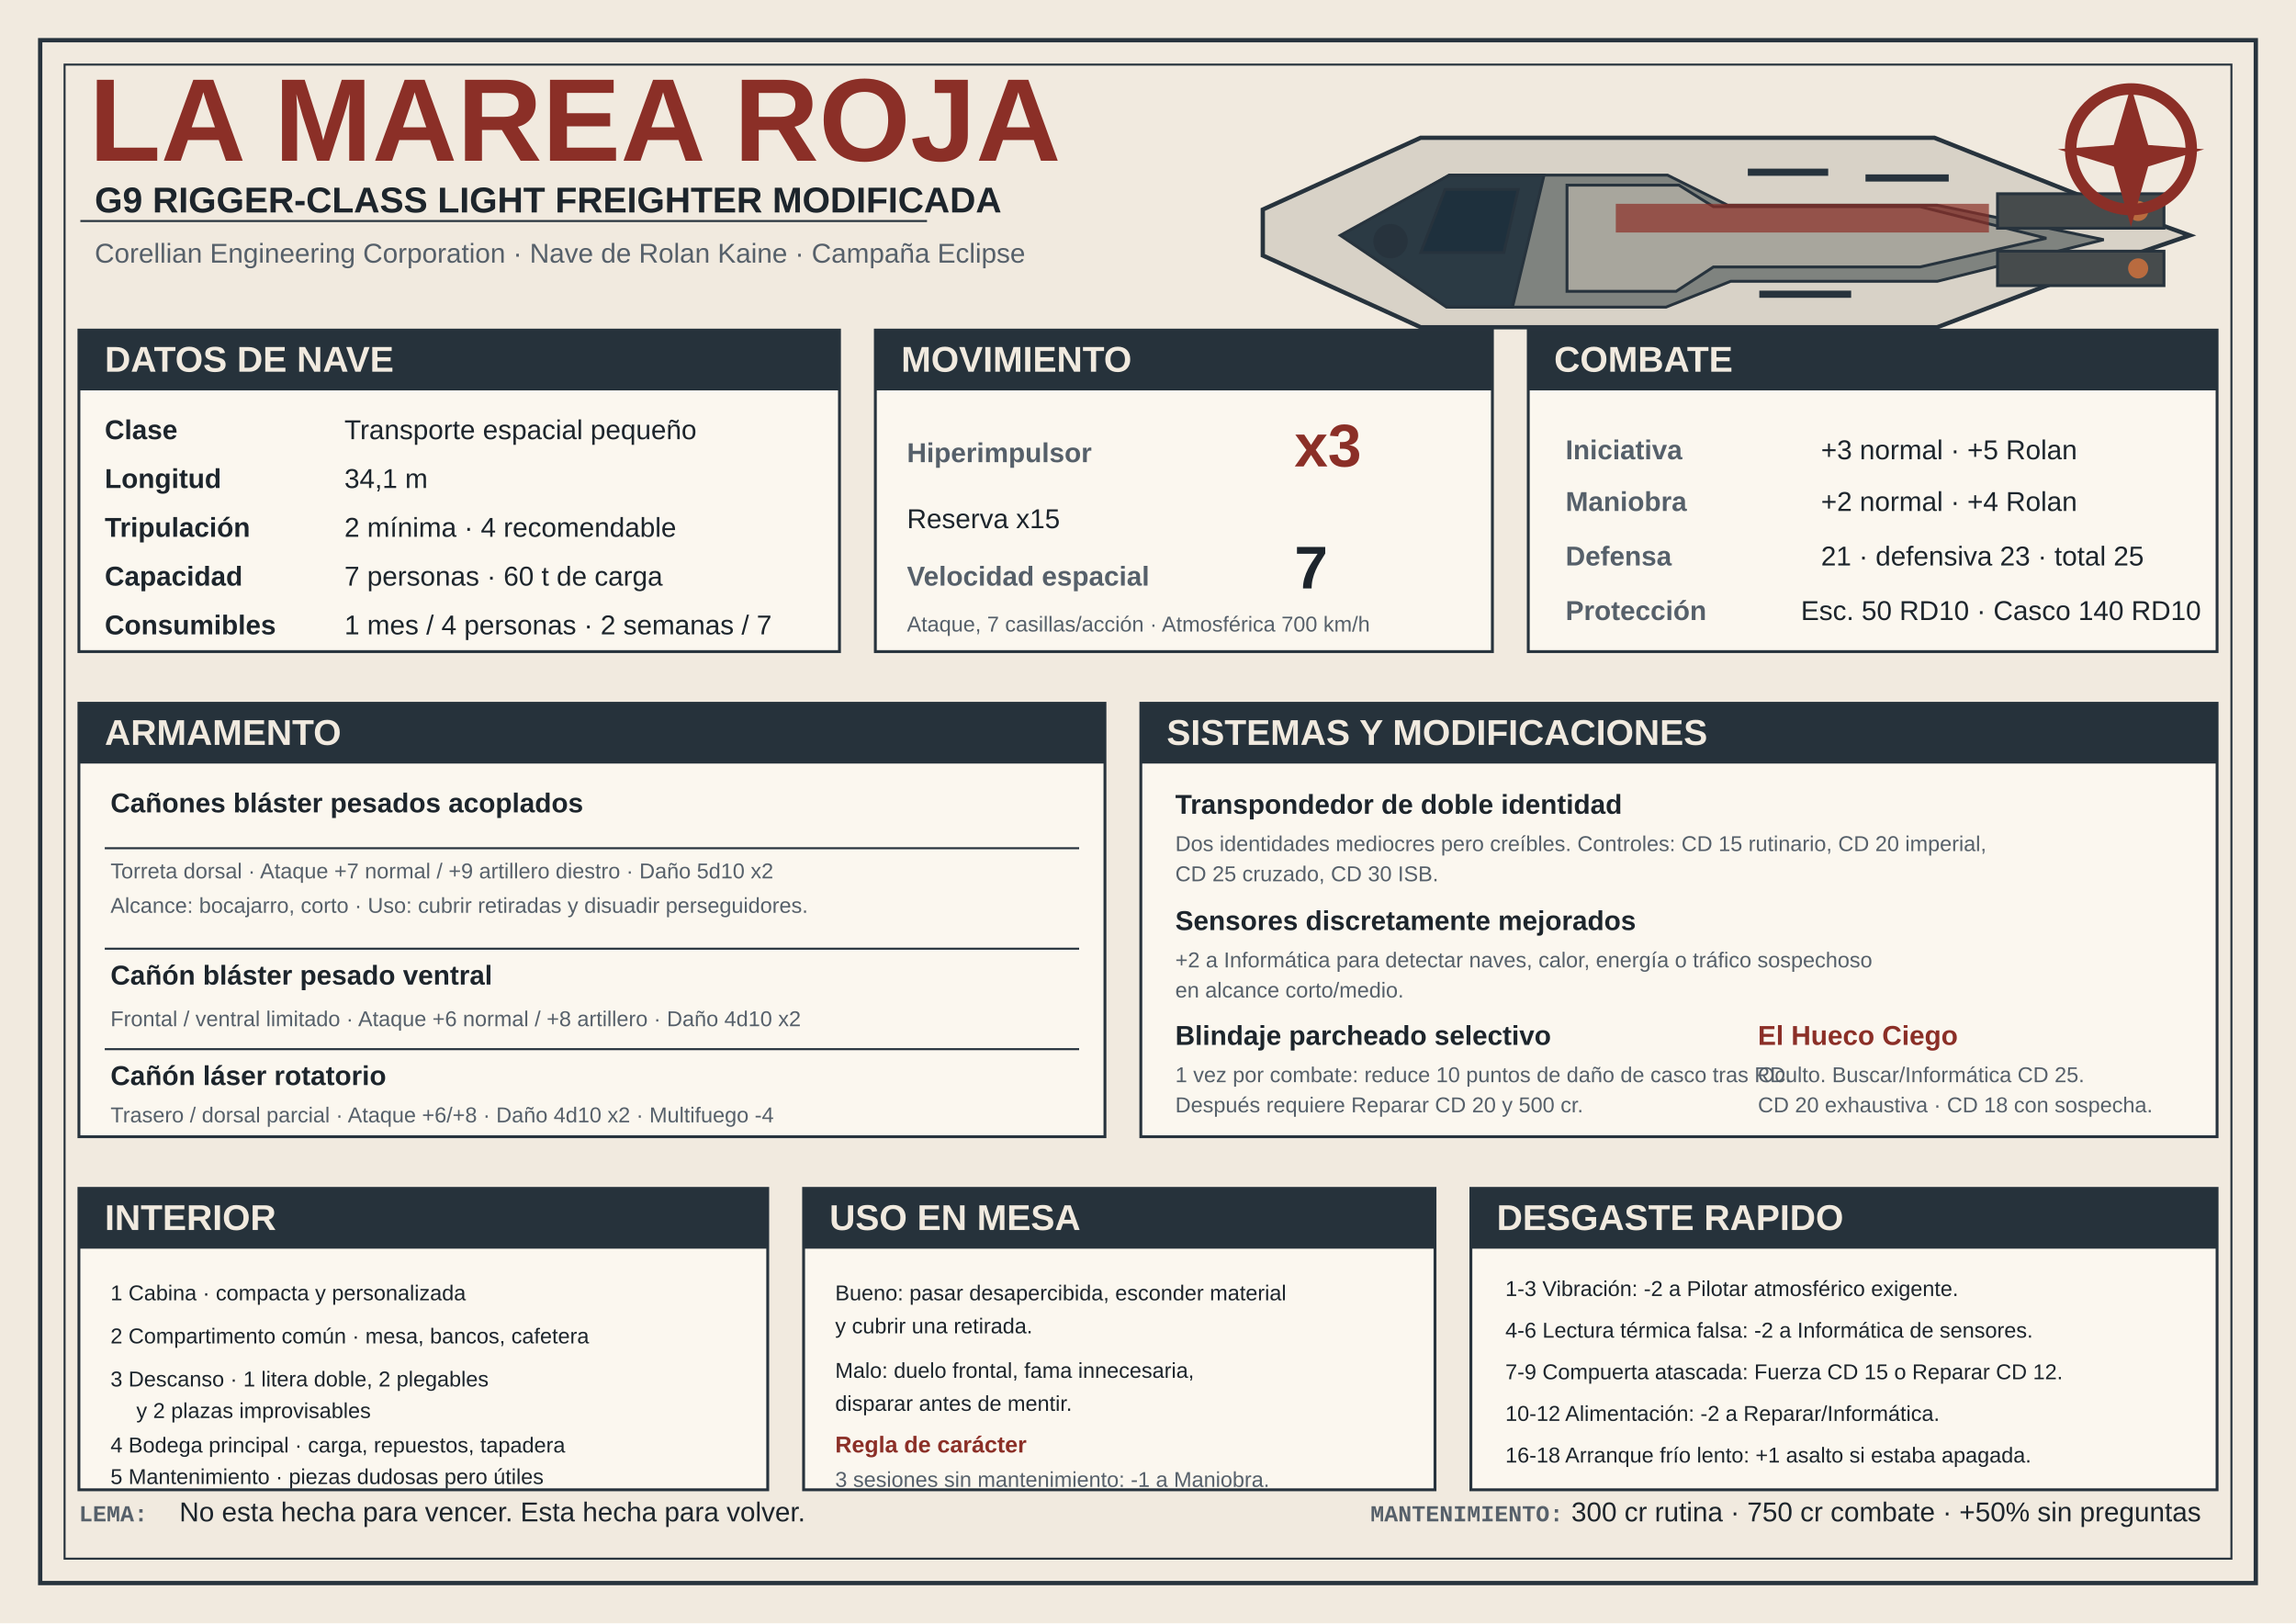
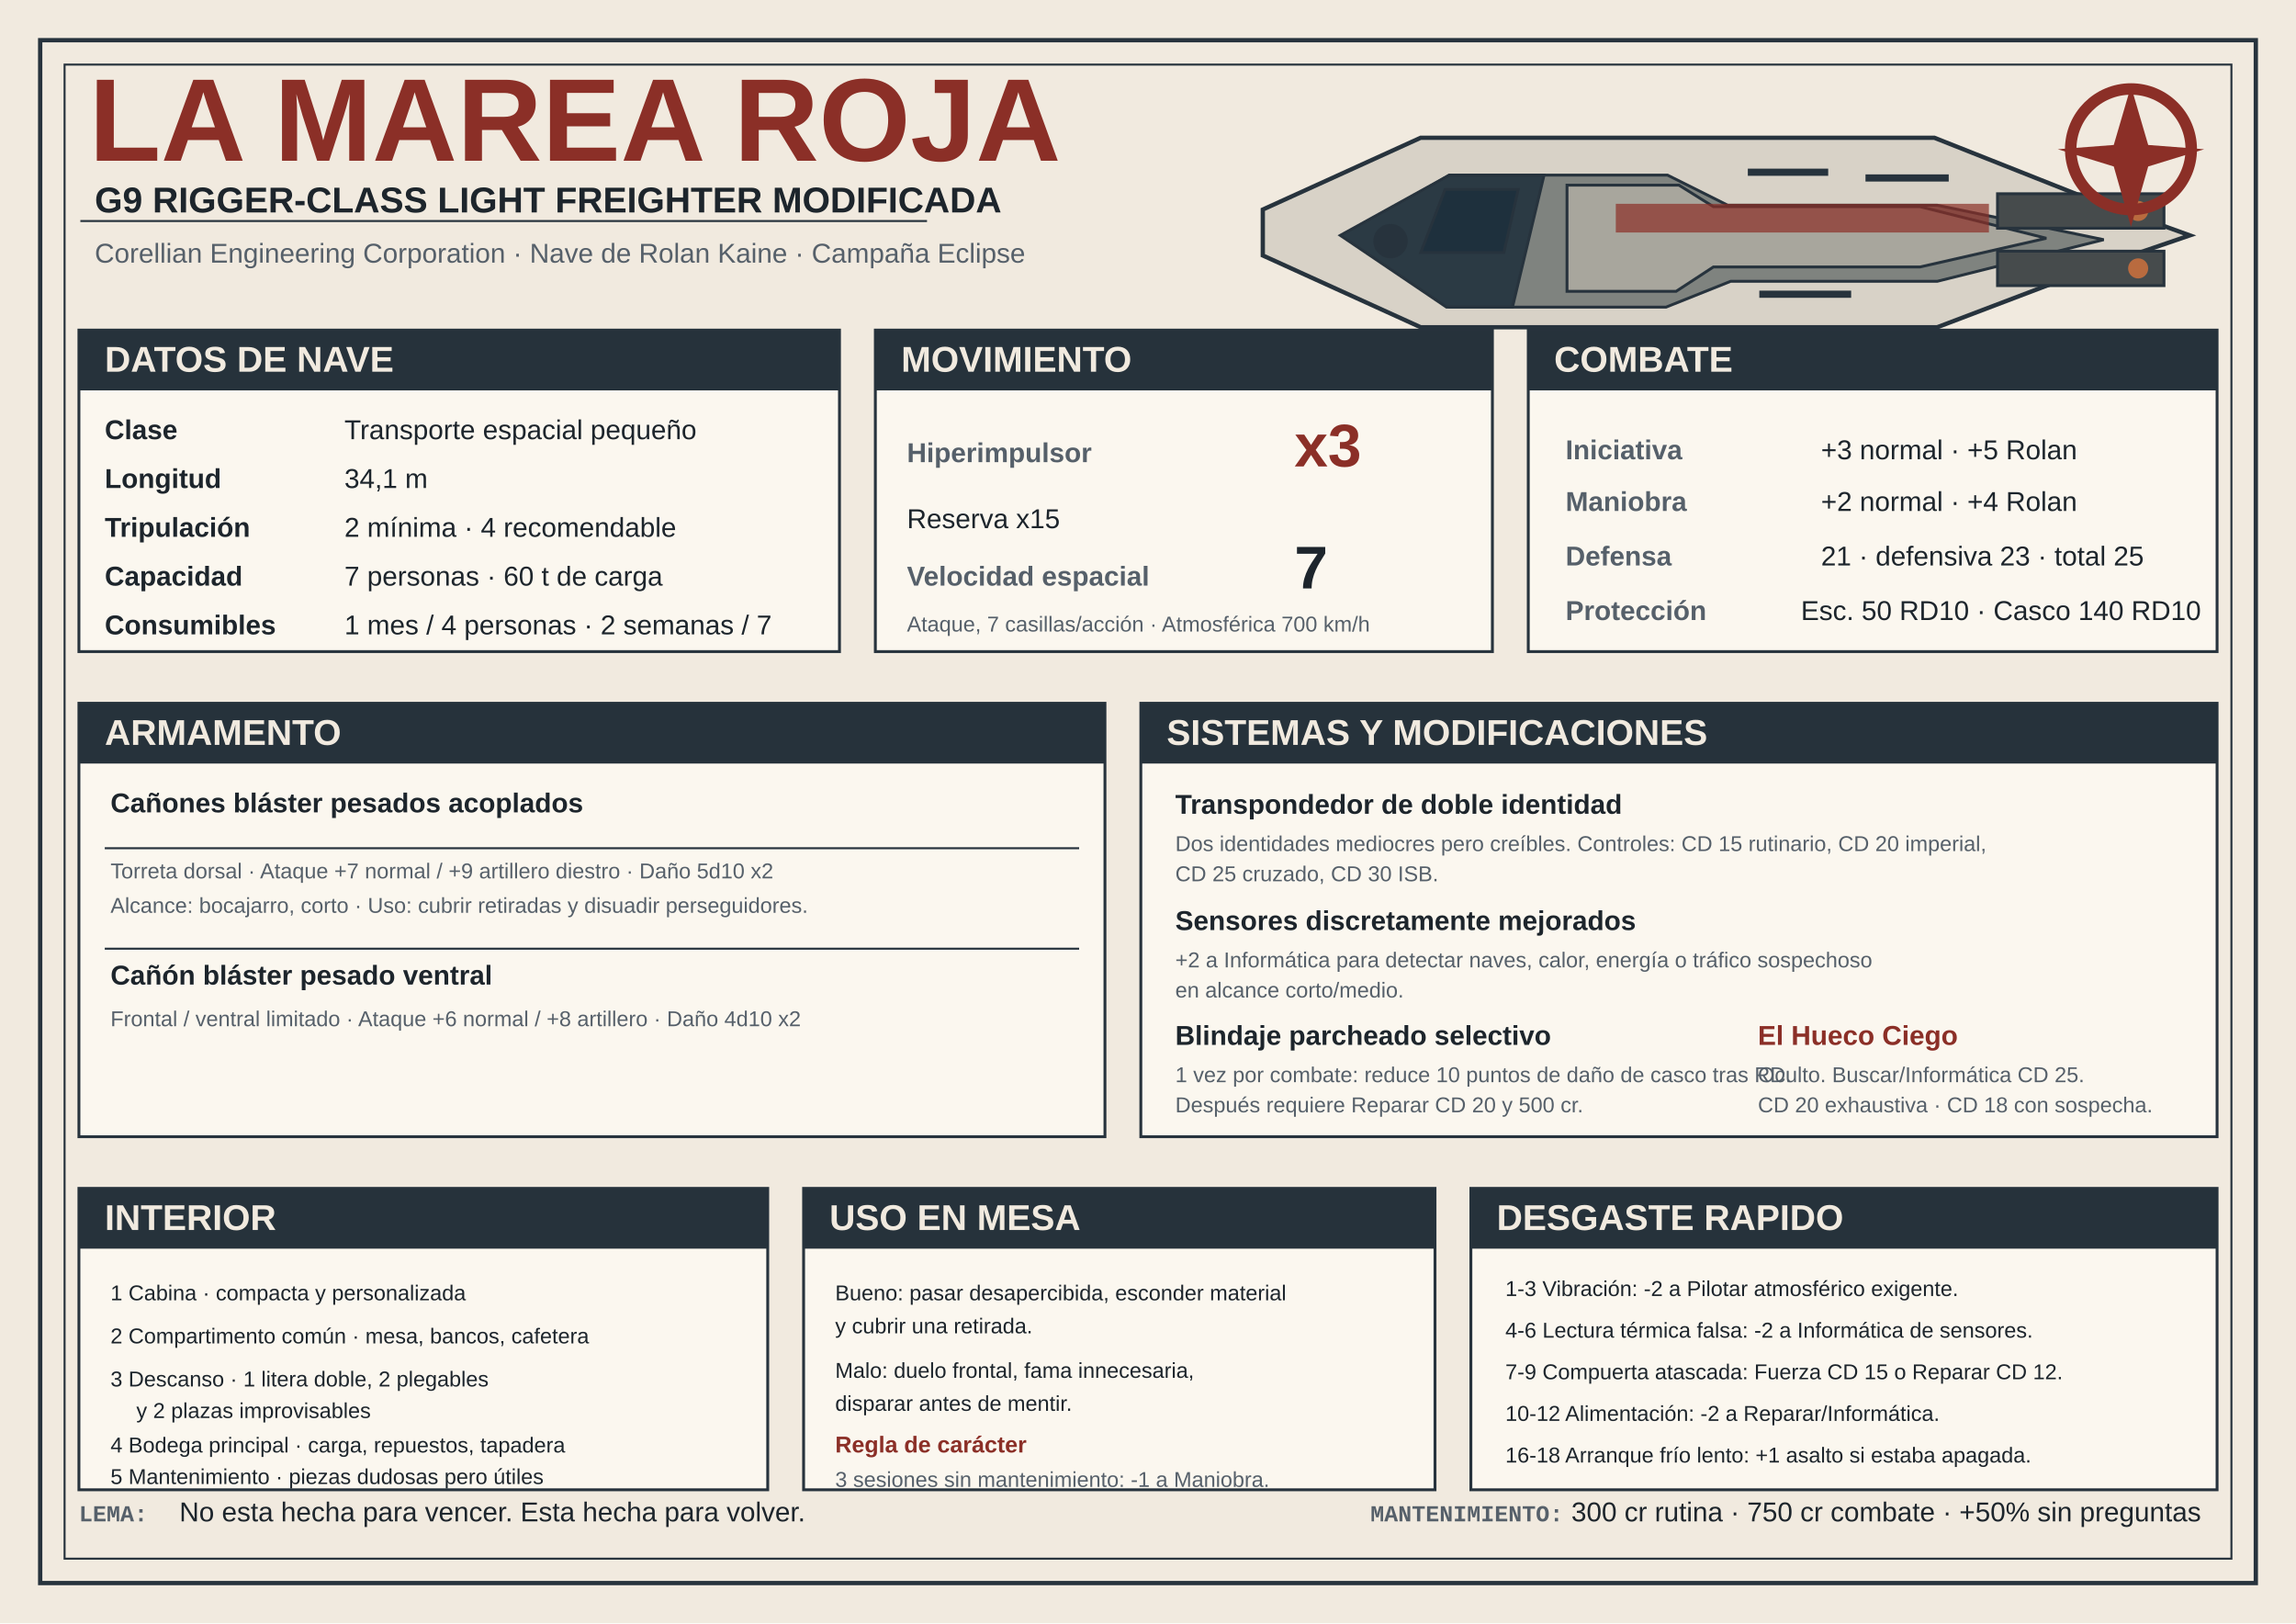
<svg xmlns="http://www.w3.org/2000/svg" width="1600" height="1131" viewBox="0 0 1600 1131" role="img" aria-labelledby="title desc">
  <defs>
    <style>
      .page { fill: #f1eadf; }
      .ink { fill: #1d252c; }
      .muted { fill: #56606a; }
      .red { fill: #8b2f27; }
      .line { stroke: #27333d; stroke-width: 3; fill: none; }
      .thin { stroke: #27333d; stroke-width: 1.4; fill: none; }
      .box { fill: #fbf7ef; stroke: #27333d; stroke-width: 2; }
      .dark { fill: #26323b; }
      .soft { fill: #e3dbce; }
      .label { font-family: Arial, Helvetica, sans-serif; font-size: 19px; font-weight: 700; letter-spacing: 0; }
      .small-label { font-family: Arial, Helvetica, sans-serif; font-size: 16px; font-weight: 700; letter-spacing: 0; }
      .text { font-family: Arial, Helvetica, sans-serif; font-size: 19px; letter-spacing: 0; }
      .small { font-family: Arial, Helvetica, sans-serif; font-size: 15px; letter-spacing: 0; }
      .tiny { font-family: Arial, Helvetica, sans-serif; font-size: 15px; letter-spacing: 0; }
      .mono { font-family: "Courier New", monospace; font-size: 16px; font-weight: 700; letter-spacing: 0; }
      .title { font-family: Arial, Helvetica, sans-serif; font-size: 82px; font-weight: 900; letter-spacing: 0; }
      .subtitle { font-family: Arial, Helvetica, sans-serif; font-size: 25px; font-weight: 700; letter-spacing: 0; }
      .section { font-family: Arial, Helvetica, sans-serif; font-size: 25px; font-weight: 900; letter-spacing: 0; }
      .stat { font-family: Arial, Helvetica, sans-serif; font-size: 42px; font-weight: 900; letter-spacing: 0; }
    </style>
  </defs>
  <rect class="page" width="1600" height="1131" />
  <rect x="28" y="28" width="1544" height="1075" class="line" />
  <rect x="45" y="45" width="1510" height="1041" class="thin" />
  <path d="M56 154 H646" class="thin" />
  <text x="62" y="112" class="title red">LA MAREA ROJA</text>
  <text x="66" y="148" class="subtitle ink">G9 RIGGER-CLASS LIGHT FREIGHTER MODIFICADA</text>
  <text x="66" y="183" class="text muted">Corellian Engineering Corporation · Nave de Rolan Kaine · Campaña Eclipse</text>
  <g transform="translate(880 60)">
    <path d="M0 86 L110 36 L468 36 L574 78 L646 104 L570 130 L470 168 L110 168 L0 118 Z" fill="#d8d2c7" stroke="#27333d" stroke-width="3" />
    <path d="M58 104 L130 62 H282 L324 83 H470 L586 107 L470 136 H326 L281 154 H130 Z" fill="#7f837f" stroke="#27333d" stroke-width="2" />
    <path d="M54 104 L130 62 H196 L174 154 H128 Z" fill="#2b3a44" stroke="#27333d" stroke-width="2" />
    <path d="M212 69 H290 L314 84 H458 L546 106 L458 126 H314 L288 143 H212 Z" fill="#a8a69d" stroke="#27333d" stroke-width="2" />
    <path d="M246 92 H506" stroke="#8b2f27" stroke-width="20" opacity="0.7" />
    <path d="M512 75 H628 V99 H512 Z M512 115 H628 V139 H512 Z" fill="#464b4c" stroke="#27333d" stroke-width="2" />
    <path d="M127 72 L178 72 L168 116 L110 116 Z" fill="#1e303d" stroke="#27333d" stroke-width="2" />
    <path d="M338 60 H394 M420 64 H478 M346 145 H410" stroke="#27333d" stroke-width="5" />
    <circle cx="89" cy="108" r="12" fill="#27333d" />
    <circle cx="610" cy="87" r="7" fill="#b96b3f" />
    <circle cx="610" cy="127" r="7" fill="#b96b3f" />
  </g>
  <g transform="translate(55 230)">
    <rect width="530" height="224" class="box" />
    <rect width="530" height="42" class="dark" />
    <text x="18" y="29" class="section" fill="#f1eadf">DATOS DE NAVE</text>
    <text x="18" y="76" class="label ink">Clase</text>
    <text x="185" y="76" class="text ink">Transporte espacial pequeño</text>
    <text x="18" y="110" class="label ink">Longitud</text>
    <text x="185" y="110" class="text ink">34,1 m</text>
    <text x="18" y="144" class="label ink">Tripulación</text>
    <text x="185" y="144" class="text ink">2 mínima · 4 recomendable</text>
    <text x="18" y="178" class="label ink">Capacidad</text>
    <text x="185" y="178" class="text ink">7 personas · 60 t de carga</text>
    <text x="18" y="212" class="label ink">Consumibles</text>
    <text x="185" y="212" class="text ink">1 mes / 4 personas · 2 semanas / 7</text>
  </g>
  <g transform="translate(610 230)">
    <rect width="430" height="224" class="box" />
    <rect width="430" height="42" class="dark" />
    <text x="18" y="29" class="section" fill="#f1eadf">MOVIMIENTO</text>
    <text x="22" y="92" class="label muted">Hiperimpulsor</text>
    <text x="292" y="95" class="stat red">x3</text>
    <text x="22" y="138" class="text ink">Reserva x15</text>
    <text x="22" y="178" class="label muted">Velocidad espacial</text>
    <text x="292" y="180" class="stat ink">7</text>
    <text x="22" y="210" class="small muted">Ataque, 7 casillas/acción · Atmosférica 700 km/h</text>
  </g>
  <g transform="translate(1065 230)">
    <rect width="480" height="224" class="box" />
    <rect width="480" height="42" class="dark" />
    <text x="18" y="29" class="section" fill="#f1eadf">COMBATE</text>
    <text x="26" y="90" class="label muted">Iniciativa</text>
    <text x="204" y="90" class="text ink">+3 normal · +5 Rolan</text>
    <text x="26" y="126" class="label muted">Maniobra</text>
    <text x="204" y="126" class="text ink">+2 normal · +4 Rolan</text>
    <text x="26" y="164" class="label muted">Defensa</text>
    <text x="204" y="164" class="text ink">21 · defensiva 23 · total 25</text>
    <text x="26" y="202" class="label muted">Protección</text>
    <text x="190" y="202" class="text ink">Esc. 50 RD10 · Casco 140 RD10</text>
  </g>
  <g transform="translate(55 490)">
    <rect width="715" height="302" class="box" />
    <rect width="715" height="42" class="dark" />
    <text x="18" y="29" class="section" fill="#f1eadf">ARMAMENTO</text>
    <line x1="18" y1="101" x2="697" y2="101" class="thin" />
    <line x1="18" y1="171" x2="697" y2="171" class="thin" />
-     <line x1="18" y1="241" x2="697" y2="241" class="thin" />
    <text x="22" y="76" class="label ink">Cañones bláster pesados acoplados</text>
    <text x="22" y="122" class="small muted">Torreta dorsal · Ataque +7 normal / +9 artillero diestro · Daño 5d10 x2</text>
    <text x="22" y="146" class="small muted">Alcance: bocajarro, corto · Uso: cubrir retiradas y disuadir perseguidores.</text>
    <text x="22" y="196" class="label ink">Cañón bláster pesado ventral</text>
    <text x="22" y="225" class="small muted">Frontal / ventral limitado · Ataque +6 normal / +8 artillero · Daño 4d10 x2</text>
-     <text x="22" y="266" class="label ink">Cañón láser rotatorio</text>
-     <text x="22" y="292" class="small muted">Trasero / dorsal parcial · Ataque +6/+8 · Daño 4d10 x2 · Multifuego -4</text>
  </g>
  <g transform="translate(795 490)">
    <rect width="750" height="302" class="box" />
    <rect width="750" height="42" class="dark" />
    <text x="18" y="29" class="section" fill="#f1eadf">SISTEMAS Y MODIFICACIONES</text>
    <g>
      <text x="24" y="77" class="label ink">Transpondedor de doble identidad</text>
      <text x="24" y="103" class="small muted">Dos identidades mediocres pero creíbles. Controles: CD 15 rutinario, CD 20 imperial,</text>
      <text x="24" y="124" class="small muted">CD 25 cruzado, CD 30 ISB.</text>
      <text x="24" y="158" class="label ink">Sensores discretamente mejorados</text>
      <text x="24" y="184" class="small muted">+2 a Informática para detectar naves, calor, energía o tráfico sospechoso</text>
      <text x="24" y="205" class="small muted">en alcance corto/medio.</text>
      <text x="24" y="238" class="label ink">Blindaje parcheado selectivo</text>
      <text x="24" y="264" class="small muted">1 vez por combate: reduce 10 puntos de daño de casco tras RD.</text>
      <text x="24" y="285" class="small muted">Después requiere Reparar CD 20 y 500 cr.</text>
      <text x="430" y="238" class="label red">El Hueco Ciego</text>
      <text x="430" y="264" class="small muted">Oculto. Buscar/Informática CD 25.</text>
      <text x="430" y="285" class="small muted">CD 20 exhaustiva · CD 18 con sospecha.</text>
    </g>
  </g>
  <g transform="translate(55 828)">
    <rect width="480" height="210" class="box" />
    <rect width="480" height="42" class="dark" />
    <text x="18" y="29" class="section" fill="#f1eadf">INTERIOR</text>
    <text x="22" y="78" class="small ink">1 Cabina · compacta y personalizada</text>
    <text x="22" y="108" class="small ink">2 Compartimento común · mesa, bancos, cafetera</text>
    <text x="22" y="138" class="small ink">3 Descanso · 1 litera doble, 2 plegables</text>
    <text x="40" y="160" class="small ink">y 2 plazas improvisables</text>
    <text x="22" y="184" class="small ink">4 Bodega principal · carga, repuestos, tapadera</text>
    <text x="22" y="206" class="small ink">5 Mantenimiento · piezas dudosas pero útiles</text>
  </g>
  <g transform="translate(560 828)">
    <rect width="440" height="210" class="box" />
    <rect width="440" height="42" class="dark" />
    <text x="18" y="29" class="section" fill="#f1eadf">USO EN MESA</text>
    <text x="22" y="78" class="small ink">Bueno: pasar desapercibida, esconder material</text>
    <text x="22" y="101" class="small ink">y cubrir una retirada.</text>
    <text x="22" y="132" class="small ink">Malo: duelo frontal, fama innecesaria,</text>
    <text x="22" y="155" class="small ink">disparar antes de mentir.</text>
    <text x="22" y="184" class="small-label red">Regla de carácter</text>
    <text x="22" y="208" class="small muted">3 sesiones sin mantenimiento: -1 a Maniobra.</text>
  </g>
  <g transform="translate(1025 828)">
    <rect width="520" height="210" class="box" />
    <rect width="520" height="42" class="dark" />
    <text x="18" y="29" class="section" fill="#f1eadf">DESGASTE RAPIDO</text>
    <text x="24" y="75" class="small ink">1-3 Vibración: -2 a Pilotar atmosférico exigente.</text>
    <text x="24" y="104" class="small ink">4-6 Lectura térmica falsa: -2 a Informática de sensores.</text>
    <text x="24" y="133" class="small ink">7-9 Compuerta atascada: Fuerza CD 15 o Reparar CD 12.</text>
    <text x="24" y="162" class="small ink">10-12 Alimentación: -2 a Reparar/Informática.</text>
    <text x="24" y="191" class="small ink">16-18 Arranque frío lento: +1 asalto si estaba apagada.</text>
  </g>
  <g transform="translate(55 1060)">
    <text x="0" y="0" class="mono muted">LEMA:</text>
    <text x="70" y="0" class="text ink">No esta hecha para vencer. Esta hecha para volver.</text>
    <text x="900" y="0" class="mono muted">MANTENIMIENTO:</text>
    <text x="1040" y="0" class="text ink">300 cr rutina · 750 cr combate · +50% sin preguntas</text>
  </g>
  <circle cx="1485" cy="104" r="42" fill="none" stroke="#8b2f27" stroke-width="8" />
  <path d="M1485 60 L1497 101 L1536 104 L1497 116 L1485 158 L1473 116 L1434 104 L1473 101 Z" class="red" />
</svg>
